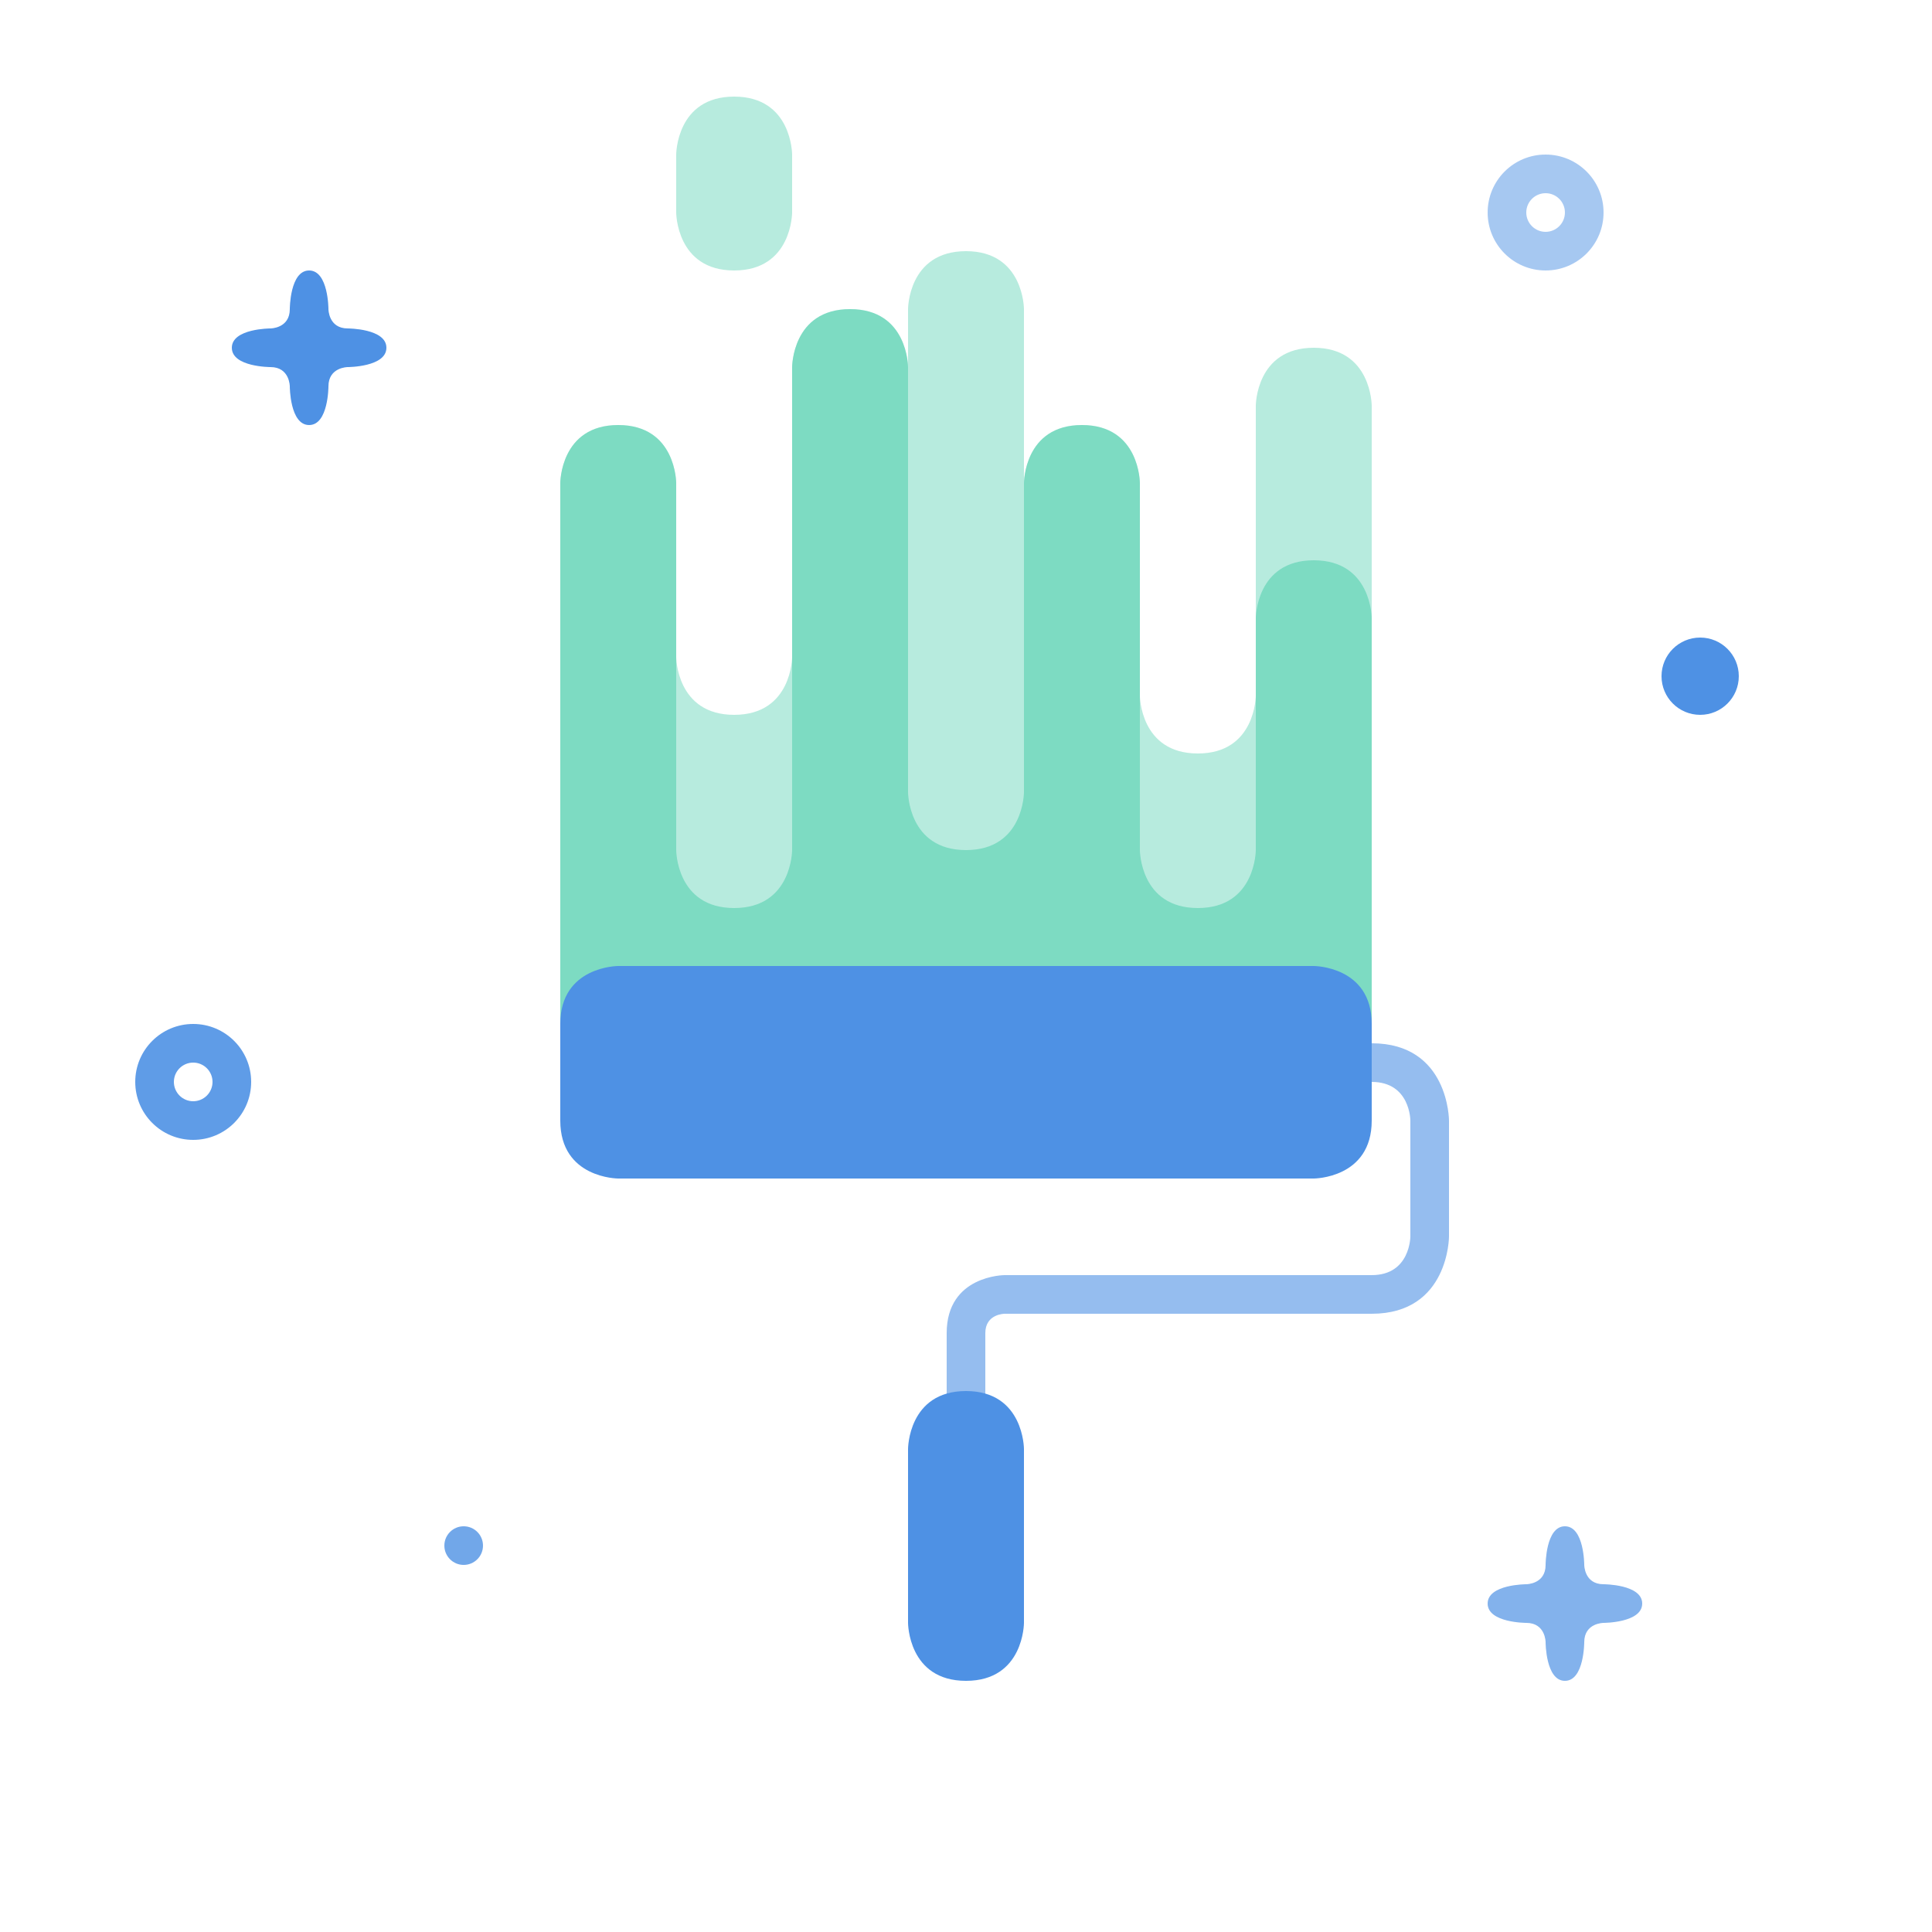
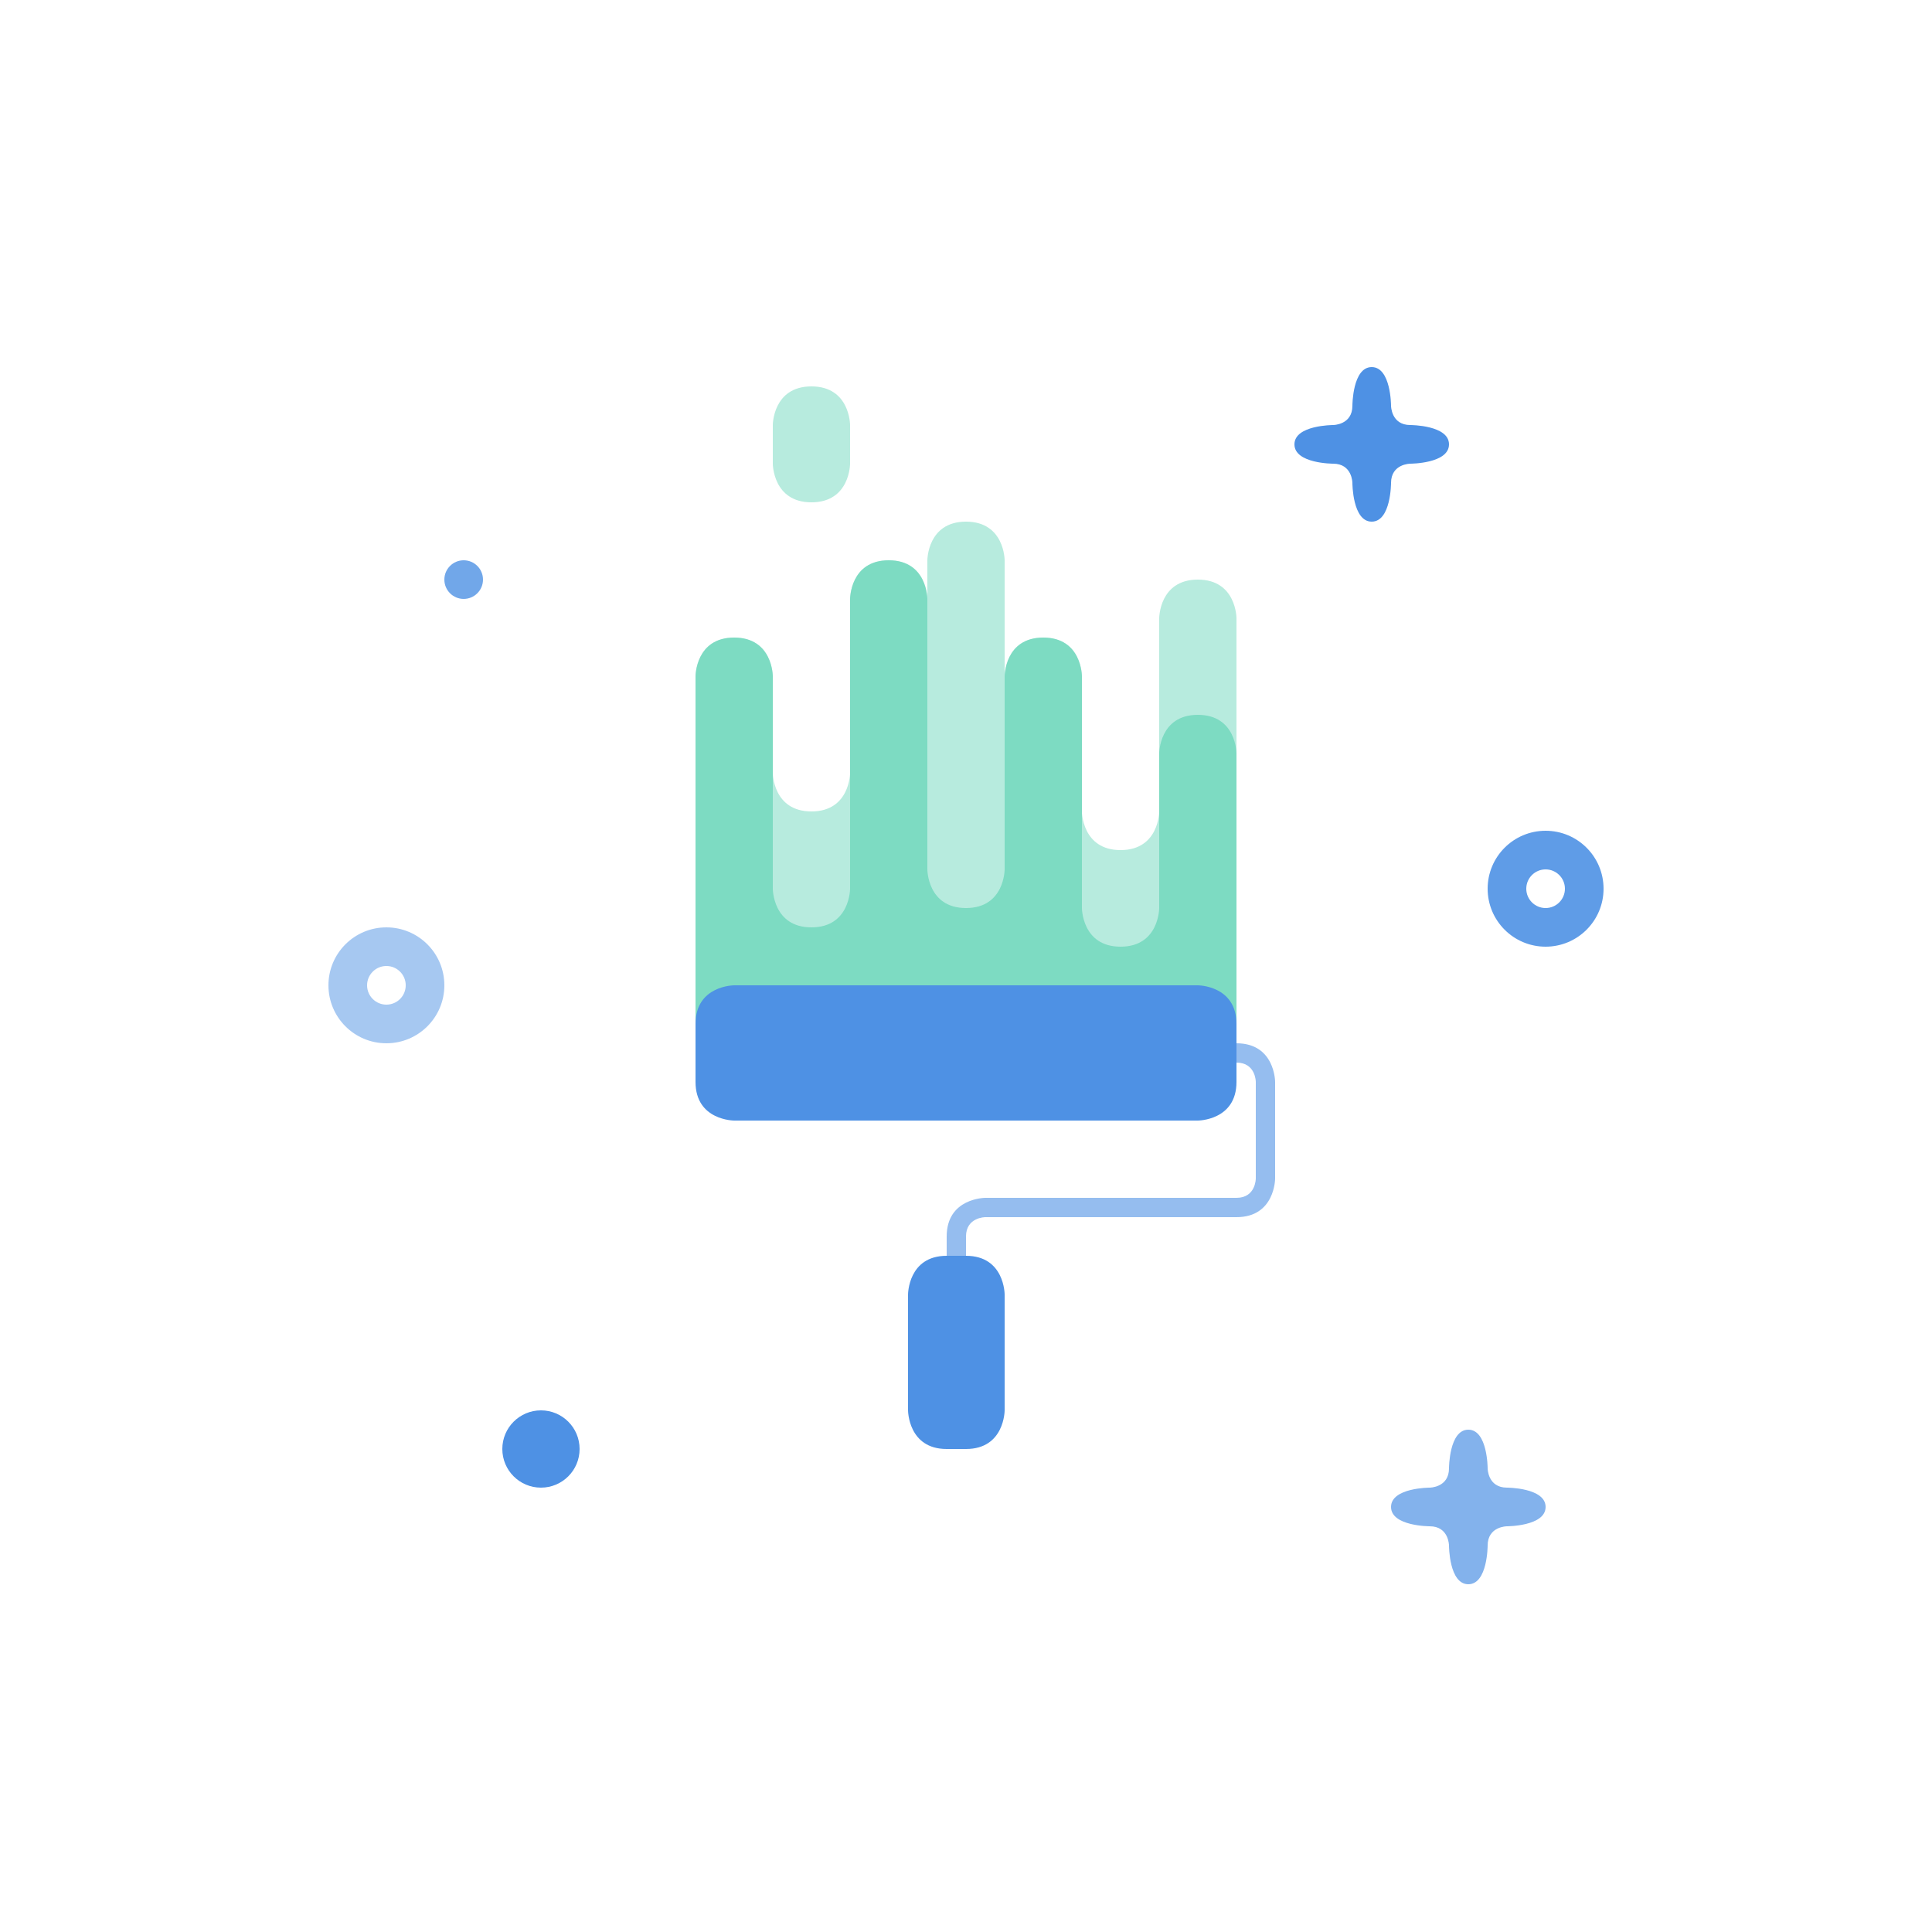
<svg xmlns="http://www.w3.org/2000/svg" width="100" height="100" viewBox="0 0 100 100" version="1.1" id="svg830">
  <defs id="defs824" />
-   <path style="opacity:0.4;fill:#4ccdac;stroke-width:0.571" d="m 38,5 c -3,0 -3,3 -3,3 v 3 c 0,0 0,3 3,3 3,0 3,-3 3,-3 V 8 c 0,0 0,-3 -3,-3 z m 12,8 c -3,0 -3,3 -3,3 v 3 c 0,0 0,-3 -3,-3 -3,0 -3,3 -3,3 v 15 c 0,0 0,3 -3,3 -3,0 -3,-3 -3,-3 v -9 c 0,0 0,-3 -3,-3 -3,0 -3,3 -3,3 V 53 H 71 V 21 c 0,0 0,-3 -3,-3 -3,0 -3,3 -3,3 v 15 c 0,0 0,3 -3,3 -3,0 -3,-3 -3,-3 V 25 c 0,0 0,-3 -3,-3 -3,0 -3,3 -3,3 v -9 c 0,0 0,-3 -3,-3 z" id="path843" />
-   <path style="opacity:0.55;fill:#4ccdac;stroke-width:0.571" d="m 44,16 c -3,0 -3,3 -3,3 v 25 c 0,0 0,3 -3,3 -3,0 -3,-3 -3,-3 V 25 c 0,0 0,-3 -3,-3 -3,0 -3,3 -3,3 V 53 H 71 V 32 c 0,0 0,-3 -3,-3 -3,0 -3,3 -3,3 v 12 c 0,0 0,3 -3,3 -3,0 -3,-3 -3,-3 V 25 c 0,0 0,-3 -3,-3 -3,0 -3,3 -3,3 v 16 c 0,0 0,3 -3,3 -3,0 -3,-3 -3,-3 V 19 c 0,0 0,-3 -3,-3 z" id="path845" />
-   <path style="opacity:0.6;fill:#4e91e4;stroke-width:0.632" d="m 71,56 c 2,0 2,2 2,2 v 6 c 0,0 0,2 -2,2 H 52 c 0,0 -3,0 -3,3 v 4 h 2 v -4 c 0,-1 1,-1 1,-1 h 19 c 4,0 4,-4 4,-4 v -6 c 0,0 0,-4 -4,-4 z" id="path832" />
-   <path style="fill:#4e91e4;stroke-width:0.571" d="m 32,50 h 36 c 0,0 3,0 3,3 v 5 c 0,3 -3,3 -3,3 H 32 c 0,0 -3,0 -3,-3 v -5 c 0,-3 3,-3 3,-3 z" id="path834" />
-   <path style="fill:#4e91e4" d="m 15,20 c 0,0 0,-1 -1,-1 0,0 -2,0 -2,-1 0,-1 2,-1 2,-1 0,0 1,0 1,-1 0,0 0,-2 1,-2 1,0 1,2 1,2 0,0 0,1 1,1 0,0 2,0 2,1 0,1 -2,1 -2,1 0,0 -1,0 -1,1 0,0 0,2 -1,2 -1,0 -1,-2 -1,-2 z" id="path933" />
-   <path style="opacity:0.5;fill:#4e91e4" d="m 80,8 c -1.657,0 -3,1.343 -3,3 0,1.657 1.343,3 3,3 1.657,0 3,-1.343 3,-3 0,-1.657 -1.343,-3 -3,-3 z m 0,2 c 0.552,0 1,0.448 1,1 0,0.552 -0.448,1 -1,1 -0.552,0 -1,-0.448 -1,-1 0,-0.552 0.448,-1 1,-1 z" id="path943" />
-   <path style="opacity:1;fill:#4e91e4" d="m 90,35 c 0,1.105 -0.895,2 -2,2 -1.105,0 -2,-0.895 -2,-2 0,-1.105 0.895,-2 2,-2 1.105,0 2,0.895 2,2 z" id="path950" />
-   <path id="path953" d="m 80,85 c 0,0 0,-1 -1,-1 0,0 -2,0 -2,-1 0,-1 2,-1 2,-1 0,0 1,0 1,-1 0,0 0,-2 1,-2 1,0 1,2 1,2 0,0 0,1 1,1 0,0 2,0 2,1 0,1 -2,1 -2,1 0,0 -1,0 -1,1 0,0 0,2 -1,2 -1,0 -1,-2 -1,-2 z" style="opacity:0.7;fill:#4e91e4" />
-   <path id="path955" d="m 10,53 c -1.657,0 -3,1.343 -3,3 0,1.657 1.343,3 3,3 1.657,0 3,-1.343 3,-3 0,-1.657 -1.343,-3 -3,-3 z m 0,2 c 0.552,0 1,0.448 1,1 0,0.552 -0.448,1 -1,1 -0.552,0 -1,-0.448 -1,-1 0,-0.552 0.448,-1 1,-1 z" style="opacity:0.9;fill:#4e91e4" />
-   <path style="opacity:0.8;fill:#4e91e4" d="m 25,80 a 1,1 0 0 1 -1,1 1,1 0 0 1 -1,-1 1,1 0 0 1 1,-1 1,1 0 0 1 1,1 z" id="path957" />
-   <path id="path4941" d="m 47,75 v 9 c 0,0 0,3 3,3 3,0 3,-3 3,-3 v -9 c 0,0 0,-3 -3,-3 -3,0 -3,3 -3,3 z" style="fill:#4e91e4" />
+   <path style="opacity:0.4;fill:#4ccdac;stroke-width:0.381" d="m 42,20 c -2,0 -2,2 -2,2 v 2 c 0,0 0,2 2,2 2,0 2,-2 2,-2 v -2 c 0,0 0,-2 -2,-2 z m 8,7 c -2,0 -2,2 -2,2 v 2 c 0,0 0,-2 -2,-2 -2,0 -2,2 -2,2 v 9 c 0,0 0,2 -2,2 -2,0 -2,-2 -2,-2 v -5 c 0,0 0,-2 -2,-2 -2,0 -2,2 -2,2 V 53 H 64 V 32 c 0,0 0,-2 -2,-2 -2,0 -2,2 -2,2 v 10 c 0,0 0,2 -2,2 -2,0 -2,-2 -2,-2 v -7 c 0,0 0,-2 -2,-2 -2,0 -2,2 -2,2 v -6 c 0,0 0,-2 -2,-2 z" id="path843" />
+   <path style="opacity:0.55;fill:#4ccdac;stroke-width:0.381" d="m 46,29 c -2,0 -2,2 -2,2 v 15 c 0,0 0,2 -2,2 -2,0 -2,-2 -2,-2 V 35 c 0,0 0,-2 -2,-2 -2,0 -2,2 -2,2 V 53 H 64 V 39 c 0,0 0,-2 -2,-2 -2,0 -2,2 -2,2 v 8 c 0,0 0,2 -2,2 -2,0 -2,-2 -2,-2 V 35 c 0,0 0,-2 -2,-2 -2,0 -2,2 -2,2 v 10 c 0,0 0,2 -2,2 -2,0 -2,-2 -2,-2 V 31 c 0,0 0,-2 -2,-2 z" id="path845" />
+   <path style="opacity:0.6;fill:#4e91e4;stroke-width:0.345" d="m 64,55 c 1,0 1,1 1,1 v 5 c 0,0 0,1 -1,1 H 51 c 0,0 -2,0 -2,2 v 2 h 1 v -2 c 0,-1 1,-1 1,-1 h 13 c 2,0 2,-2 2,-2 v -5 c 0,0 0,-2 -2,-2 z" id="path832" />
+   <path style="fill:#4e91e4;stroke-width:0.381" d="m 38,51 h 24 c 0,0 2,0 2,2 v 3 c 0,2 -2,2 -2,2 H 38 c 0,0 -2,0 -2,-2 v -3 c 0,-2 2,-2 2,-2 z" id="path834" />
+   <path style="fill:#4e91e4" d="m 70,25 c 0,0 0,-1 -1,-1 0,0 -2,0 -2,-1 0,-1 2,-1 2,-1 0,0 1,0 1,-1 0,0 0,-2 1,-2 1,0 1,2 1,2 0,0 0,1 1,1 0,0 2,0 2,1 0,1 -2,1 -2,1 0,0 -1,0 -1,1 0,0 0,2 -1,2 -1,0 -1,-2 -1,-2 z" id="path933" />
+   <path style="opacity:0.5;fill:#4e91e4" d="m 20,48 c -1.657,0 -3,1.343 -3,3 0,1.657 1.343,3 3,3 1.657,0 3,-1.343 3,-3 0,-1.657 -1.343,-3 -3,-3 z m 0,2 c 0.552,0 1,0.448 1,1 0,0.552 -0.448,1 -1,1 -0.552,0 -1,-0.448 -1,-1 0,-0.552 0.448,-1 1,-1 z" id="path943" />
+   <path style="opacity:1;fill:#4e91e4" d="m 30,75 c 0,1.105 -0.895,2 -2,2 -1.105,0 -2,-0.895 -2,-2 0,-1.105 0.895,-2 2,-2 1.105,0 2,0.895 2,2 z" id="path950" />
+   <path id="path953" d="m 75,80 c 0,0 0,-1 -1,-1 0,0 -2,0 -2,-1 0,-1 2,-1 2,-1 0,0 1,0 1,-1 0,0 0,-2 1,-2 1,0 1,2 1,2 0,0 0,1 1,1 0,0 2,0 2,1 0,1 -2,1 -2,1 0,0 -1,0 -1,1 0,0 0,2 -1,2 -1,0 -1,-2 -1,-2 z" style="opacity:0.7;fill:#4e91e4" />
+   <path id="path955" d="m 80,43 c -1.657,0 -3,1.343 -3,3 0,1.657 1.343,3 3,3 1.657,0 3,-1.343 3,-3 0,-1.657 -1.343,-3 -3,-3 z m 0,2 c 0.552,0 1,0.448 1,1 0,0.552 -0.448,1 -1,1 -0.552,0 -1,-0.448 -1,-1 0,-0.552 0.448,-1 1,-1 z" style="opacity:0.9;fill:#4e91e4" />
+   <path style="opacity:0.8;fill:#4e91e4" d="m 25,30 a 1,1 0 0 1 -1,1 1,1 0 0 1 -1,-1 1,1 0 0 1 1,-1 1,1 0 0 1 1,1 z" id="path957" />
+   <path id="path4941" d="m 47,67 v 6 c 0,0 0,2 2,2 h 1 c 2,0 2,-2 2,-2 v -6 c 0,0 0,-2 -2,-2 h -1 c -2,0 -2,2 -2,2 z" style="fill:#4e91e4;stroke-width:0.667" />
</svg>
